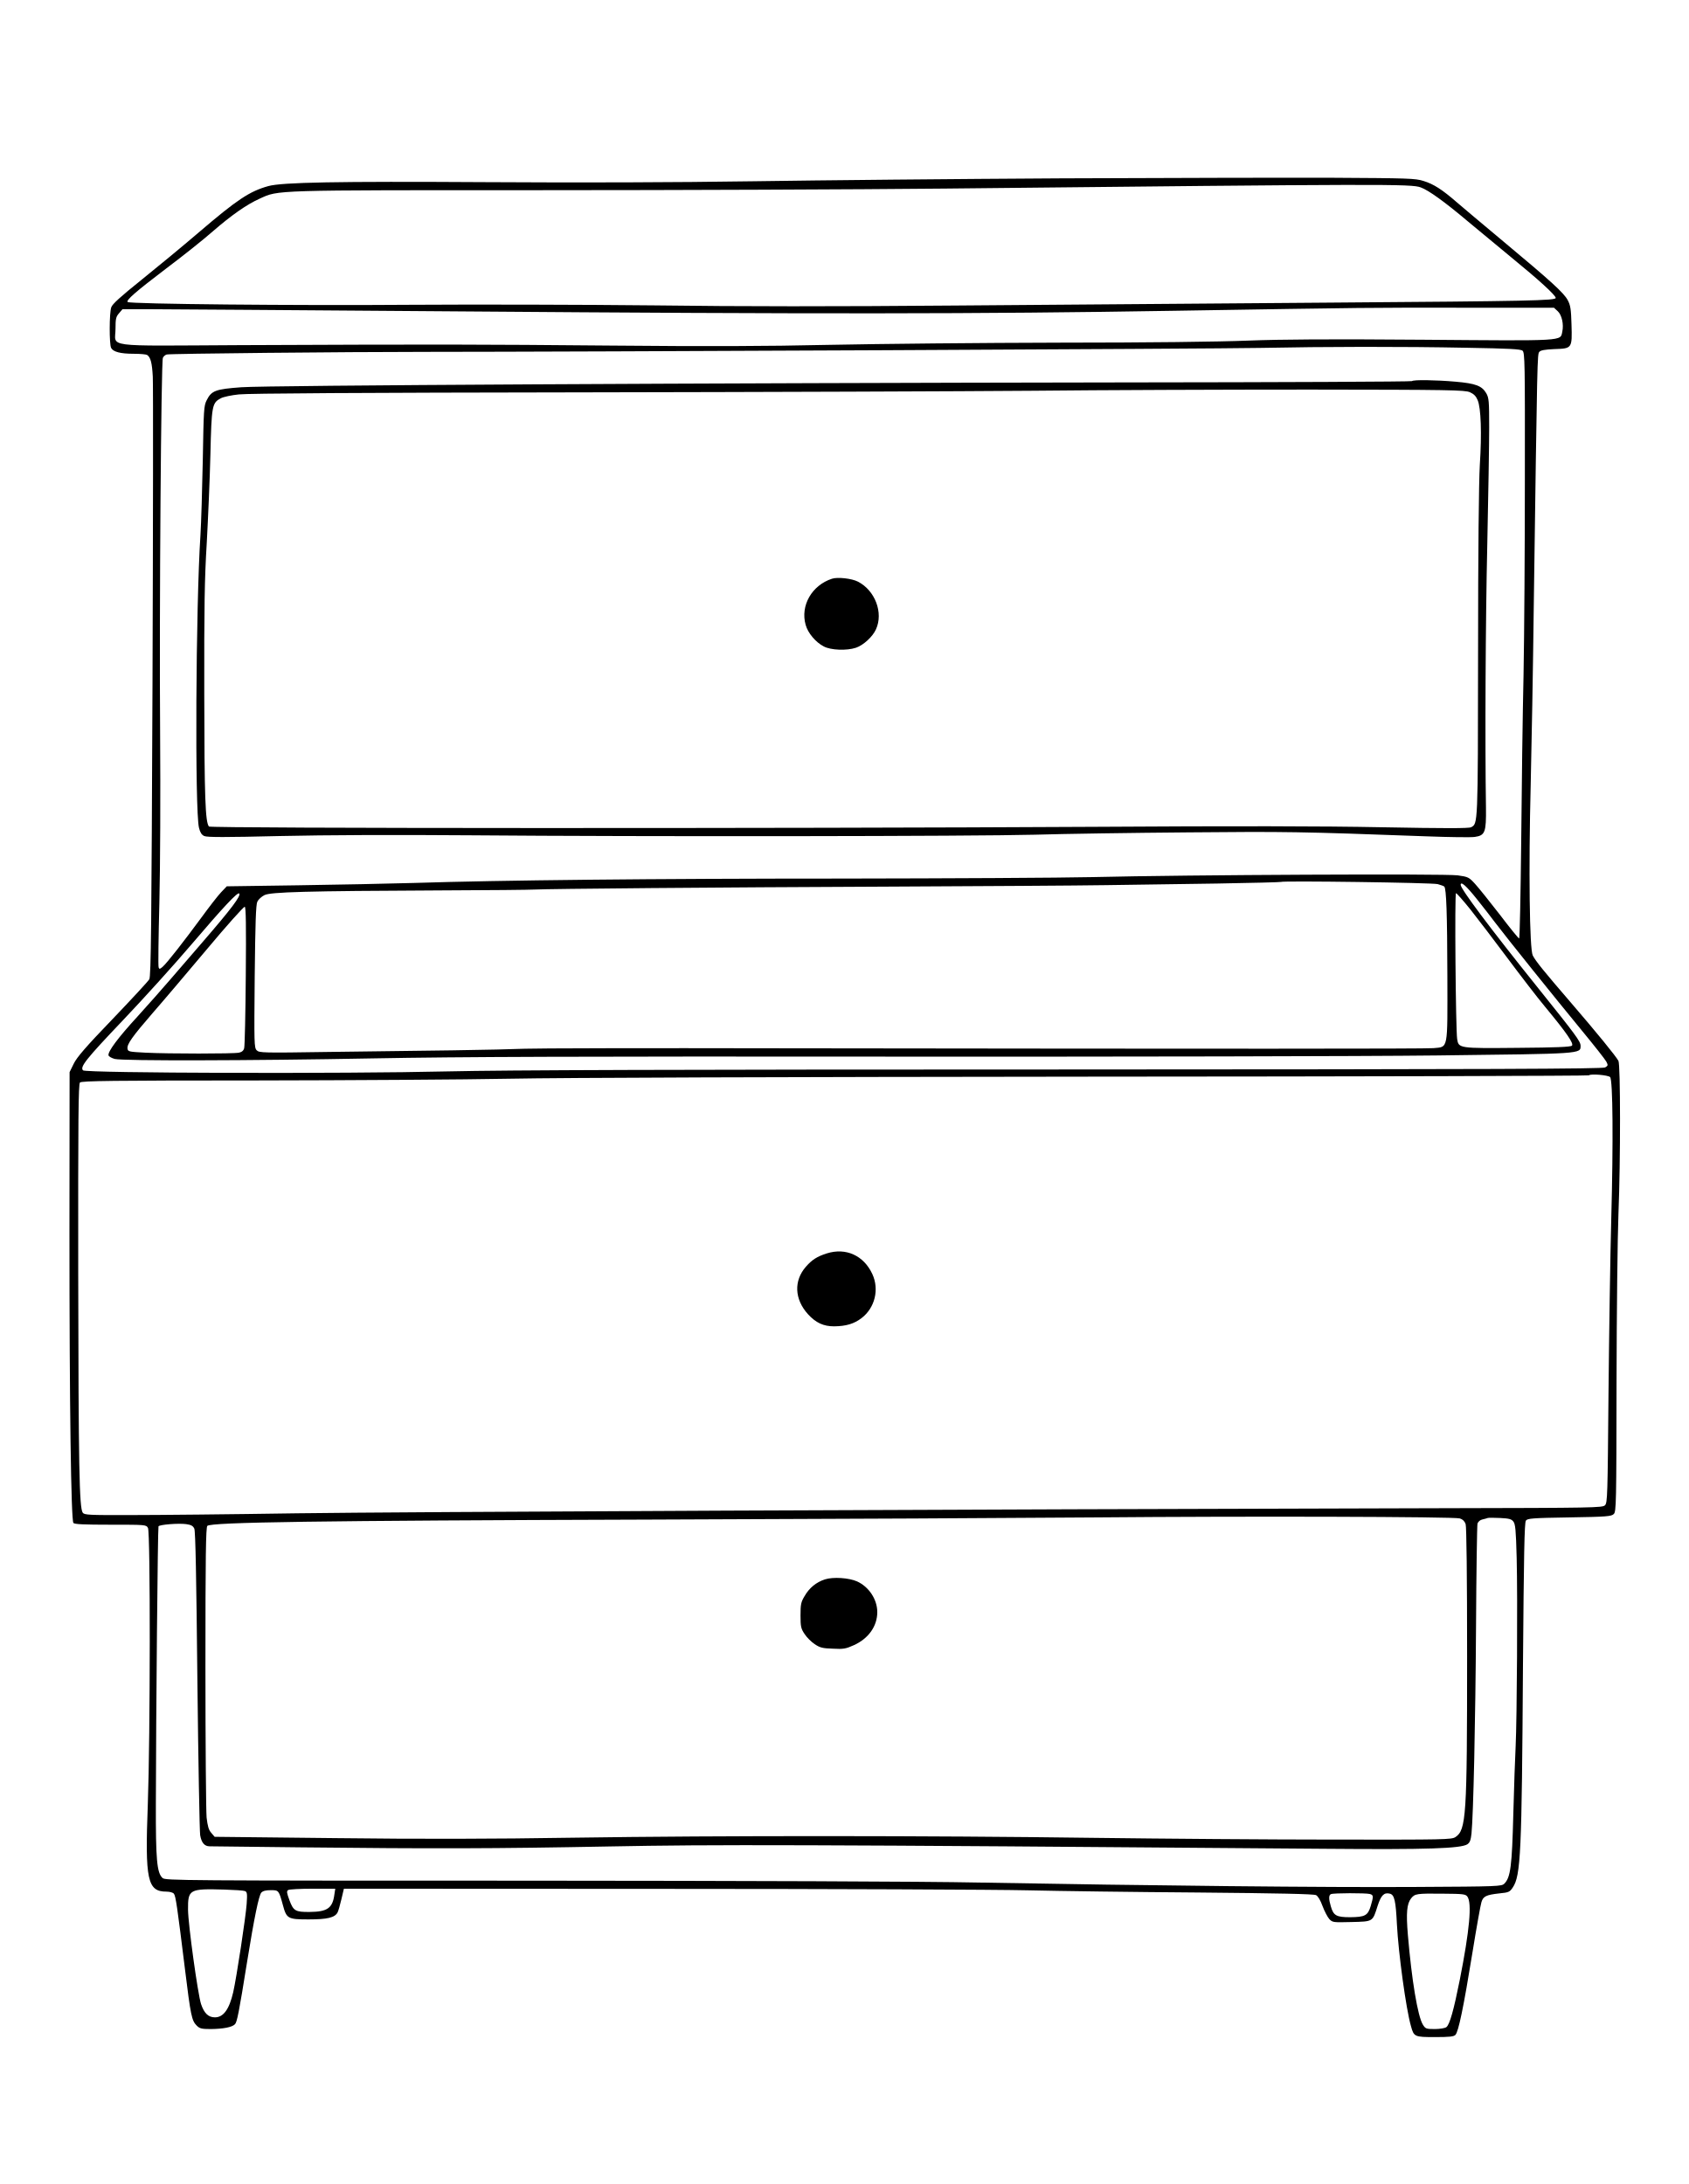
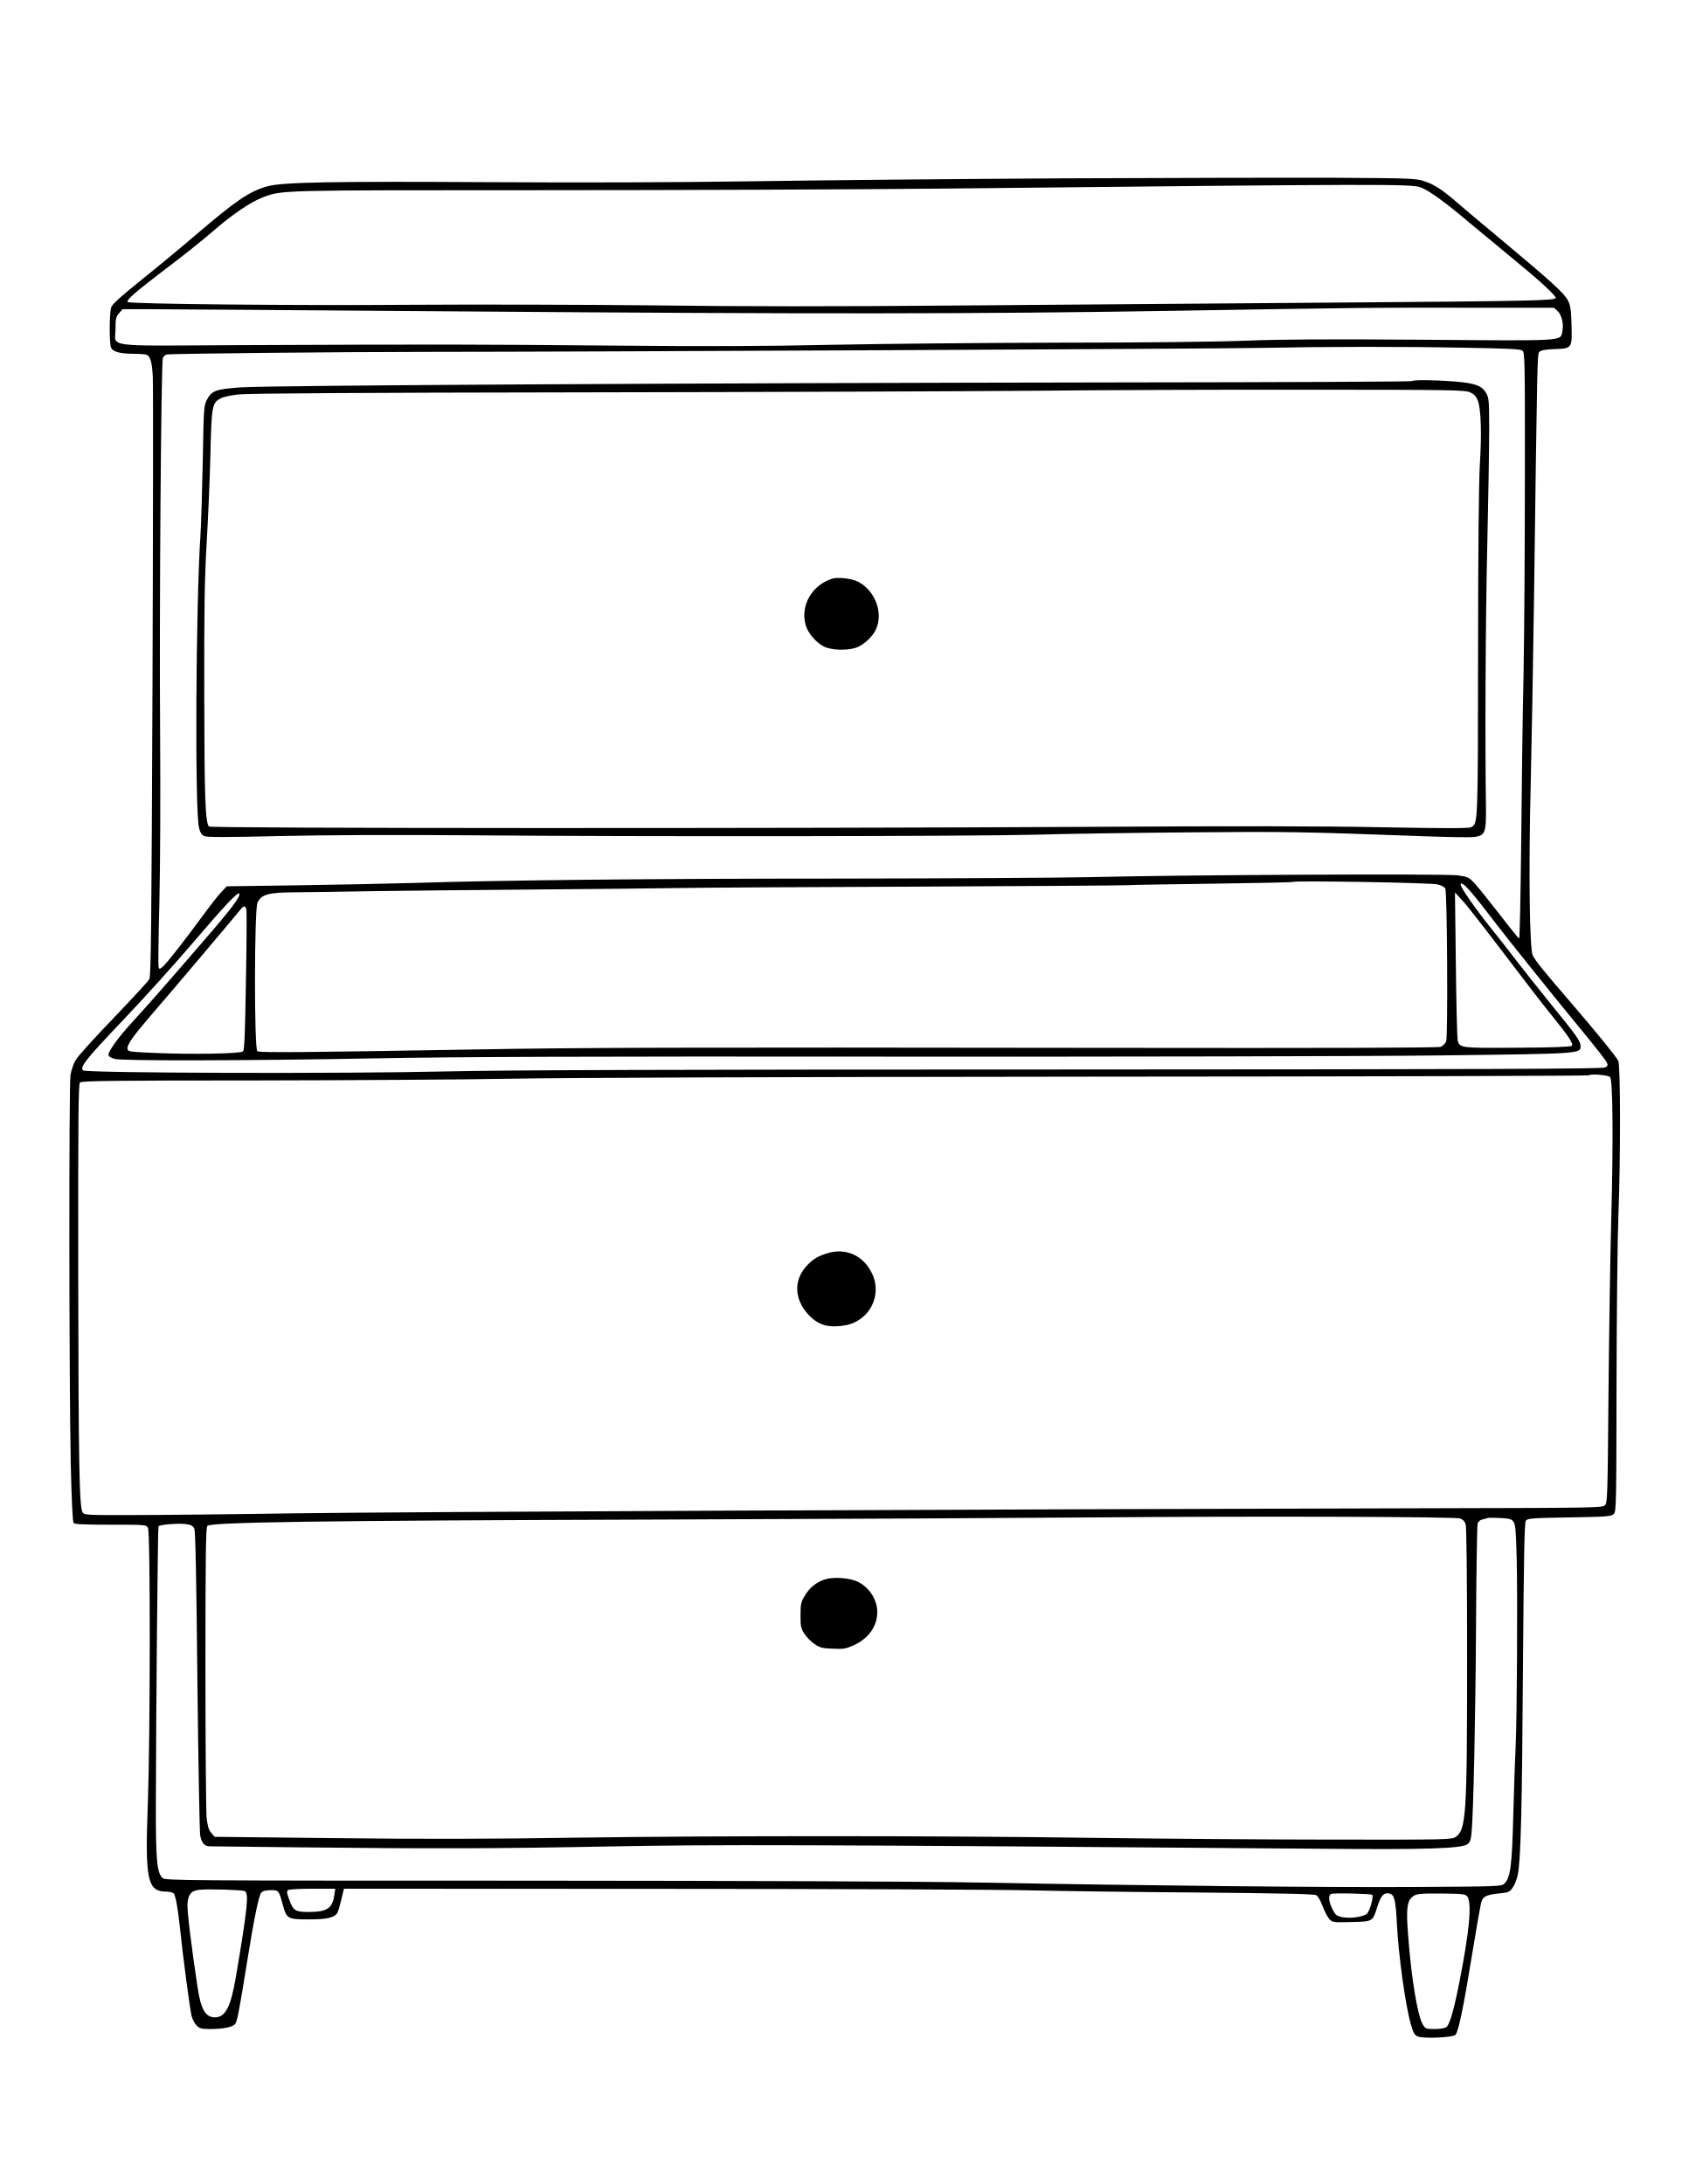
<svg xmlns="http://www.w3.org/2000/svg" version="1.0" width="1155pt" height="1494pt" viewBox="0 0 1155 1494" preserveAspectRatio="xMidYMid meet">
  <g transform="translate(0,1494) scale(0.1,-0.1)" fill="#000000" stroke="none">
-     <path d="M7260 13720 c-707 -4 -1656 -13 -2110 -20 -531 -8 -1183 -10 -1830 -6 -1021 6 -1391 -1 -1485 -27 -129 -36 -214 -93 -477 -318 -106 -91 -282 -236 -390 -323 -142 -114 -200 -166 -207 -188 -14 -39 -14 -253 -1 -278 14 -27 64 -40 154 -40 45 0 86 -4 92 -8 24 -16 34 -54 39 -149 3 -54 2 -998 -2 -2098 -7 -1657 -10 -2004 -22 -2024 -7 -13 -120 -135 -251 -272 -182 -189 -245 -262 -266 -306 l-28 -57 -1 -1105 c0 -1176 11 -1958 27 -1979 8 -9 71 -12 254 -12 242 0 243 0 256 -22 17 -30 16 -1421 -1 -1889 -20 -521 -3 -599 128 -599 21 0 44 -6 50 -14 13 -15 23 -88 76 -516 39 -317 46 -352 80 -386 21 -21 33 -24 97 -24 84 1 145 12 165 33 14 14 27 77 83 427 49 303 80 453 97 473 11 12 31 17 65 17 54 0 55 0 83 -103 25 -92 34 -97 175 -97 129 0 180 12 199 48 5 10 17 51 26 90 l17 72 2151 -1 c1184 0 2321 -5 2527 -10 206 -5 729 -12 1162 -15 549 -5 794 -10 809 -18 13 -7 30 -35 44 -74 13 -35 34 -75 46 -89 23 -24 26 -24 152 -21 149 4 144 0 179 111 24 73 44 93 84 83 31 -8 40 -48 48 -210 10 -195 62 -578 96 -696 20 -73 24 -75 164 -75 98 0 129 3 140 15 21 21 56 190 116 560 28 173 56 330 62 348 12 40 32 50 123 60 64 6 71 10 91 40 55 81 62 235 70 1510 6 771 10 986 20 1000 11 15 42 18 298 22 255 4 287 7 303 23 17 16 18 71 19 900 1 485 7 1004 13 1152 15 372 14 1020 0 1048 -17 32 -150 195 -324 397 -187 217 -242 285 -262 324 -22 43 -29 584 -14 1171 6 248 16 799 21 1225 24 1721 24 1716 38 1733 9 11 37 16 103 19 121 4 122 4 117 168 -3 105 -7 132 -26 167 -26 49 -111 127 -442 403 -135 112 -276 232 -315 265 -101 88 -160 126 -229 147 -56 18 -104 19 -626 22 -311 1 -1143 -1 -1850 -4z m2457 -62 c53 -19 164 -99 318 -229 66 -55 202 -168 303 -251 185 -151 302 -258 302 -276 0 -18 -171 -22 -1530 -32 -756 -6 -1915 -15 -2575 -20 -824 -7 -1469 -7 -2060 1 -473 5 -1224 7 -1670 4 -776 -6 -1919 5 -1932 19 -12 12 53 69 262 228 116 87 260 202 320 255 128 111 232 184 321 224 132 60 73 58 1921 58 928 0 2172 5 2763 11 3025 32 3193 32 3257 8z m937 -847 c28 -26 42 -90 31 -140 -14 -65 29 -63 -948 -55 -655 5 -964 3 -1202 -6 -198 -8 -687 -14 -1285 -14 -531 -1 -1239 -8 -1575 -15 -453 -10 -837 -11 -1495 -5 -914 8 -1158 9 -2543 3 -947 -5 -847 -18 -847 112 0 68 3 82 24 106 l24 28 164 0 c89 0 1045 -7 2123 -15 2443 -19 3574 -18 4900 4 1360 22 1326 22 2012 21 l591 0 26 -24z m-618 -250 c284 -5 364 -9 377 -20 16 -12 17 -86 16 -875 0 -473 -4 -1077 -9 -1341 -6 -264 -13 -778 -16 -1142 -4 -365 -10 -663 -14 -663 -4 0 -64 73 -132 163 -69 89 -145 184 -169 210 -42 46 -47 49 -119 59 -85 12 -1841 4 -2500 -12 -217 -5 -987 -9 -1710 -10 -1299 0 -2337 -11 -2930 -30 -168 -5 -524 -12 -792 -16 l-487 -7 -39 -41 c-22 -23 -83 -102 -137 -176 -114 -155 -232 -307 -263 -334 -19 -16 -22 -17 -27 -4 -4 9 -1 209 5 444 6 253 8 735 5 1174 -6 808 7 2524 19 2552 4 10 16 20 26 23 18 6 1220 18 1770 18 1020 0 5422 21 5705 27 453 9 969 10 1421 1z m-203 -3669 c21 -6 42 -13 45 -17 14 -14 20 -188 21 -611 1 -514 7 -484 -95 -494 -59 -5 -1418 -5 -4484 -1 -888 2 -1667 0 -1730 -3 -63 -3 -286 -8 -495 -11 -209 -3 -592 -8 -850 -11 -448 -7 -472 -6 -489 11 -18 18 -18 43 -14 504 4 370 8 492 18 513 7 15 29 35 49 45 43 21 278 28 1206 32 325 1 615 4 645 6 92 5 1219 15 2425 20 627 3 1291 7 1475 10 184 3 529 8 765 11 237 4 432 9 435 11 10 9 1037 -5 1073 -15z m269 -104 c41 -51 96 -122 123 -158 77 -102 417 -525 590 -735 86 -104 163 -202 171 -217 13 -25 12 -28 -8 -40 -19 -10 -744 -13 -3698 -14 -2673 0 -3822 -4 -4215 -13 -708 -17 -2478 -12 -2497 7 -23 23 19 76 275 345 137 144 348 377 467 517 220 258 315 359 326 348 14 -15 -53 -104 -251 -333 -67 -77 -166 -192 -220 -255 -54 -63 -155 -177 -224 -253 -133 -145 -204 -240 -199 -266 2 -8 21 -19 43 -25 60 -14 910 -12 1770 4 580 11 1423 14 3560 12 1550 -1 3208 2 3714 8 1000 12 981 10 981 67 0 29 -34 75 -295 400 -325 405 -525 672 -525 700 0 27 38 -6 112 -99z m-45 -70 c49 -62 162 -210 250 -328 88 -118 205 -271 261 -338 149 -180 197 -251 183 -265 -9 -9 -112 -13 -372 -15 -401 -4 -403 -3 -413 60 -10 65 -18 998 -8 998 5 0 50 -51 99 -112z m-8376 -454 c-2 -258 -7 -480 -11 -494 -4 -17 -16 -27 -36 -31 -37 -8 -481 -8 -639 0 -114 6 -120 7 -123 28 -4 30 31 80 172 243 65 74 230 269 368 433 137 164 255 296 262 294 8 -3 10 -126 7 -473z m9331 -692 c19 -19 22 -447 8 -966 -7 -253 -15 -795 -19 -1203 -6 -694 -7 -743 -24 -760 -17 -17 -76 -18 -1080 -20 -3387 -8 -7160 -25 -7867 -35 -448 -7 -958 -12 -1133 -12 -291 -1 -320 1 -331 16 -24 32 -29 321 -31 1631 -1 1070 1 1301 12 1312 10 11 225 14 1195 14 651 1 1437 6 1748 12 350 7 1857 12 3967 14 1872 1 3406 5 3410 9 12 12 131 2 145 -12z m-1028 -3019 c20 -6 33 -19 40 -39 6 -18 10 -353 10 -909 0 -1089 -6 -1183 -80 -1232 -27 -17 -69 -18 -829 -17 -440 0 -1184 6 -1653 12 -1105 15 -2541 16 -3547 1 -559 -9 -1050 -10 -1628 -3 l-829 9 -23 27 c-18 20 -25 46 -32 105 -4 43 -8 506 -8 1030 0 761 3 955 13 965 25 25 754 36 3007 43 1227 4 2610 11 3075 15 1025 9 2444 5 2484 -7z m366 -21 c14 -17 18 -56 23 -249 7 -272 2 -1105 -7 -1288 -4 -71 -11 -281 -16 -465 -9 -355 -19 -433 -61 -475 -19 -19 -35 -20 -607 -23 -596 -4 -1829 9 -2982 30 -390 8 -1589 12 -3101 13 -2368 0 -2468 1 -2487 18 -39 35 -47 125 -46 507 1 610 13 1891 18 1899 8 12 137 22 189 15 35 -5 47 -12 56 -31 8 -17 14 -338 21 -1036 6 -557 15 -1034 19 -1061 9 -52 30 -76 65 -76 12 0 289 -3 616 -7 914 -10 1333 -9 2115 6 719 14 1304 13 4905 -16 691 -6 921 2 966 31 17 12 23 28 28 73 13 129 27 766 31 1413 2 377 7 695 10 708 5 13 18 25 34 28 14 3 31 8 36 10 6 2 43 2 84 0 61 -3 78 -7 91 -24z m-8675 -2528 c15 -6 17 -17 12 -88 -6 -88 -69 -503 -92 -604 -27 -117 -67 -172 -125 -172 -45 0 -74 28 -95 91 -22 68 -88 542 -89 645 -1 140 8 145 250 138 66 -2 129 -6 139 -10z m612 -23 c-12 -94 -48 -119 -169 -120 -97 -1 -111 7 -138 79 -19 52 -21 63 -9 71 8 5 83 9 168 9 l154 0 -6 -39z m7081 3 c26 -7 27 -14 7 -82 -20 -66 -39 -76 -141 -77 -94 0 -114 11 -132 74 -15 50 -15 78 1 84 17 8 238 8 265 1z m668 -18 c32 -44 15 -230 -52 -569 -41 -206 -69 -307 -92 -324 -9 -7 -44 -13 -79 -13 -60 0 -64 2 -82 31 -35 58 -76 304 -102 612 -13 153 -7 214 22 251 26 32 37 34 217 32 140 -1 155 -3 168 -20z" />
-     <path d="M9657 12333 c-4 -4 -895 -8 -1980 -9 -2862 -4 -5842 -20 -6026 -33 -177 -13 -204 -23 -237 -88 -20 -39 -21 -62 -27 -410 -4 -202 -11 -433 -16 -513 -32 -483 -39 -1888 -10 -2003 8 -32 18 -48 36 -56 20 -9 144 -9 517 0 317 7 779 9 1301 5 1195 -10 3447 -7 3860 4 198 6 671 13 1050 16 669 6 762 5 1630 -27 159 -6 308 -8 332 -4 70 10 78 32 76 200 -7 446 -3 1279 9 1800 7 330 13 690 13 800 0 183 -2 203 -20 235 -30 51 -73 67 -210 79 -137 12 -288 14 -298 4z m396 -76 c27 -12 42 -27 53 -54 23 -53 29 -227 15 -443 -7 -117 -12 -591 -12 -1295 -1 -1179 -1 -1159 -48 -1184 -15 -8 -180 -8 -608 0 -410 8 -1005 9 -1968 3 -2122 -12 -6045 -11 -6056 2 -25 31 -31 197 -32 904 -1 601 2 790 17 1035 9 165 21 437 25 605 8 337 11 354 72 386 17 9 73 21 123 26 61 7 837 12 2341 14 1238 2 2628 7 3090 11 462 5 1315 8 1895 8 959 -1 1058 -3 1093 -18z" />
+     <path d="M7260 13720 c-707 -4 -1656 -13 -2110 -20 -530 -8 -1184 -10 -1830 -6 -1034 6 -1390 0 -1489 -28 -126 -35 -215 -96 -497 -337 -99 -85 -266 -223 -371 -307 -139 -112 -195 -162 -202 -184 -14 -39 -14 -253 -1 -278 14 -27 64 -40 154 -40 45 0 86 -4 92 -8 24 -16 34 -54 39 -149 3 -54 2 -998 -2 -2098 -7 -1664 -10 -2004 -22 -2024 -7 -13 -118 -133 -246 -267 -129 -134 -245 -262 -258 -286 -14 -24 -30 -70 -35 -103 -11 -72 -10 -2095 2 -2660 5 -228 13 -395 19 -403 7 -9 70 -12 253 -12 242 0 243 0 256 -22 17 -30 16 -1421 -1 -1889 -20 -521 -3 -599 128 -599 21 0 43 -6 49 -12 13 -17 28 -99 42 -228 20 -197 70 -574 81 -613 6 -22 21 -50 34 -63 21 -21 33 -24 97 -24 84 1 145 12 165 33 14 14 27 77 83 427 48 300 80 453 97 473 11 12 31 17 65 17 54 0 55 0 83 -103 25 -92 34 -97 175 -97 129 0 180 12 199 48 5 10 17 51 26 90 l17 72 2151 -1 c1184 0 2321 -5 2527 -10 206 -5 729 -12 1162 -15 549 -5 794 -10 809 -18 13 -7 30 -35 44 -74 13 -35 34 -75 46 -89 23 -24 26 -24 152 -21 149 4 144 0 179 111 24 73 44 93 84 83 31 -8 40 -48 48 -210 11 -214 59 -563 97 -689 16 -56 25 -70 47 -78 41 -16 238 -7 256 11 21 21 57 196 116 562 28 172 56 328 61 346 13 40 33 50 124 60 64 6 71 10 91 40 13 18 28 56 34 85 21 96 30 445 36 1430 6 766 10 981 20 995 11 15 42 18 298 22 255 4 287 7 303 23 17 16 18 71 19 900 1 485 7 1004 13 1152 15 376 14 1020 -1 1048 -17 33 -154 201 -323 397 -186 216 -242 285 -262 324 -22 43 -29 584 -14 1171 6 248 16 801 22 1230 23 1719 23 1711 37 1727 9 12 37 17 103 20 121 4 122 4 117 168 -3 105 -7 132 -26 167 -26 49 -112 127 -442 403 -135 112 -276 231 -315 265 -101 88 -160 126 -229 147 -56 18 -104 19 -626 22 -311 1 -1143 -1 -1850 -4z m2457 -62 c53 -19 164 -99 318 -229 66 -55 202 -168 303 -251 185 -151 302 -258 302 -276 0 -18 -171 -22 -1530 -32 -756 -6 -1915 -15 -2575 -20 -824 -7 -1469 -7 -2060 1 -473 5 -1224 7 -1670 4 -776 -6 -1919 5 -1932 19 -12 12 53 69 262 228 116 87 260 202 320 255 128 112 261 203 343 233 132 50 94 49 1899 49 928 0 2172 5 2763 11 3025 32 3193 32 3257 8z m937 -847 c28 -26 42 -90 31 -140 -14 -65 29 -63 -948 -55 -654 5 -965 3 -1202 -6 -198 -8 -689 -14 -1285 -14 -531 -1 -1242 -8 -1580 -15 -456 -10 -843 -11 -1495 -5 -908 8 -1151 9 -2538 3 -947 -5 -847 -18 -847 112 0 68 3 82 24 106 l24 28 164 0 c89 0 1045 -7 2123 -15 2443 -19 3574 -18 4900 4 1360 22 1326 22 2012 21 l591 0 26 -24z m-618 -250 c284 -5 364 -9 377 -20 16 -12 17 -86 16 -875 0 -473 -4 -1077 -9 -1341 -6 -264 -13 -778 -16 -1142 -4 -365 -10 -663 -14 -663 -4 0 -63 73 -132 163 -69 89 -145 184 -169 210 -42 46 -47 49 -119 59 -86 12 -1856 4 -2505 -12 -214 -5 -984 -9 -1710 -10 -1300 0 -2327 -11 -2925 -30 -168 -5 -524 -12 -792 -16 l-487 -7 -39 -41 c-22 -23 -83 -102 -137 -176 -114 -155 -232 -307 -263 -334 -19 -16 -22 -17 -27 -4 -4 9 -1 209 5 444 6 253 8 733 5 1169 -6 804 7 2529 19 2557 4 10 16 20 26 23 18 6 1220 18 1770 18 1020 0 5422 21 5705 27 453 9 969 10 1421 1z m-204 -3671 c26 -6 49 -19 53 -28 13 -30 18 -1014 6 -1045 -6 -15 -23 -32 -38 -38 -18 -7 -762 -9 -2322 -7 -2936 4 -3527 2 -4280 -11 -1164 -20 -1475 -23 -1491 -12 -22 15 -21 970 1 1016 27 57 73 70 254 71 88 1 331 4 540 8 209 3 693 8 1075 11 382 3 826 7 985 10 160 3 916 7 1680 10 765 3 1406 8 1425 10 19 2 278 6 575 10 297 4 542 9 545 12 11 10 946 -5 992 -17z m270 -102 c41 -51 96 -122 123 -158 77 -102 417 -525 590 -735 86 -104 163 -202 171 -217 13 -25 12 -28 -8 -40 -19 -10 -748 -13 -3698 -14 -2674 0 -3822 -4 -4215 -13 -708 -17 -2478 -12 -2497 7 -23 23 19 76 275 345 137 144 348 377 467 517 220 258 315 359 326 348 14 -15 -51 -103 -251 -333 -71 -83 -183 -211 -247 -285 -64 -74 -162 -184 -218 -245 -109 -118 -183 -219 -178 -244 2 -8 21 -19 43 -25 60 -14 914 -12 1770 4 582 11 1415 14 3560 12 1550 -1 3208 2 3714 8 997 12 981 11 981 66 0 31 -30 74 -210 294 -69 85 -171 214 -226 285 -55 72 -139 180 -188 240 -101 127 -196 264 -196 283 0 26 39 -8 112 -100z m188 -376 c132 -174 278 -364 326 -422 113 -139 147 -191 134 -204 -7 -7 -135 -12 -368 -13 -384 -3 -399 -2 -412 47 -4 14 -10 248 -13 520 l-6 495 49 -53 c28 -29 158 -196 290 -370z m-8605 306 c3 -13 2 -233 -3 -490 -6 -358 -10 -470 -20 -480 -16 -16 -336 -22 -602 -11 -175 8 -185 9 -188 28 -4 29 39 89 178 250 131 151 563 663 593 701 23 30 35 30 42 2z m9327 -1146 c19 -19 22 -453 8 -965 -7 -248 -15 -788 -19 -1199 -6 -699 -7 -748 -24 -765 -17 -17 -76 -18 -1080 -20 -3374 -8 -7151 -25 -7867 -35 -454 -7 -966 -12 -1138 -12 -286 -1 -315 1 -326 16 -24 32 -29 321 -31 1631 -1 1069 1 1301 12 1312 10 11 226 14 1195 14 651 1 1440 6 1753 12 352 7 1871 12 3967 14 1869 1 3401 5 3405 9 12 12 131 2 145 -12z m-1028 -3019 c20 -6 33 -19 40 -39 6 -18 10 -353 10 -909 0 -1089 -6 -1183 -80 -1232 -27 -17 -69 -18 -834 -17 -443 0 -1183 6 -1645 12 -1091 15 -2545 15 -3550 1 -559 -9 -1050 -10 -1628 -3 l-829 9 -23 27 c-18 20 -25 46 -32 105 -4 43 -8 506 -8 1030 0 761 3 955 13 965 25 25 754 36 3007 43 1227 4 2610 11 3075 15 1024 9 2444 5 2484 -7z m366 -21 c14 -17 18 -56 23 -249 7 -272 2 -1105 -7 -1288 -4 -71 -11 -281 -16 -465 -9 -355 -19 -433 -61 -475 -19 -19 -35 -20 -602 -23 -592 -4 -1857 9 -2987 30 -381 8 -1590 12 -3096 13 -2373 0 -2473 1 -2492 18 -39 35 -47 125 -46 507 1 610 13 1891 18 1899 8 12 137 22 189 15 35 -5 47 -12 56 -31 8 -17 14 -338 21 -1036 6 -557 15 -1034 19 -1061 9 -52 30 -76 65 -76 12 0 289 -3 616 -7 919 -10 1335 -9 2115 6 719 14 1304 13 4905 -16 691 -6 921 2 966 31 17 12 23 28 28 73 13 129 27 766 31 1413 2 377 7 695 11 708 4 13 17 25 33 28 14 3 31 8 36 10 6 2 43 2 84 0 61 -3 78 -7 91 -24z m-8677 -2528 c31 -12 20 -116 -59 -583 -35 -209 -72 -281 -144 -281 -64 0 -96 55 -118 200 -45 298 -73 533 -70 577 6 68 27 91 87 96 60 6 283 -1 304 -9z m614 -23 c-12 -94 -48 -119 -169 -120 -97 -1 -111 7 -138 79 -19 52 -21 63 -9 71 8 5 83 9 168 9 l154 0 -6 -39z m7098 -3 c11 -11 -16 -109 -35 -128 -23 -23 -117 -36 -173 -24 -36 8 -45 15 -64 54 -25 49 -30 95 -10 104 17 8 274 2 282 -6z m651 -12 c32 -45 13 -244 -57 -596 -37 -186 -65 -281 -87 -297 -9 -7 -44 -13 -79 -13 -60 0 -64 2 -82 31 -36 60 -79 317 -101 619 -13 166 -7 222 27 252 27 24 47 26 211 25 139 -2 155 -4 168 -21z" />
+     <path d="M9657 12333 c-4 -4 -895 -8 -1980 -9 -2886 -4 -5853 -20 -6032 -34 -171 -12 -198 -23 -231 -87 -20 -39 -21 -62 -27 -410 -4 -202 -11 -433 -16 -513 -32 -483 -39 -1888 -10 -2003 8 -32 18 -48 36 -56 20 -9 144 -9 517 0 317 7 779 9 1301 5 1195 -10 3447 -7 3860 4 198 6 671 13 1050 16 669 6 762 5 1630 -27 159 -6 308 -8 332 -4 70 10 78 32 76 200 -7 453 -3 1297 9 1795 7 316 13 672 13 790 0 198 -2 218 -20 250 -30 52 -74 68 -211 80 -138 11 -288 13 -297 3z m396 -76 c27 -12 42 -27 53 -54 23 -53 29 -227 15 -443 -7 -117 -12 -591 -12 -1295 -1 -1179 -1 -1159 -48 -1184 -15 -8 -180 -8 -608 0 -410 8 -1005 9 -1968 3 -2122 -12 -6045 -11 -6056 2 -25 30 -31 197 -32 899 -1 596 2 786 16 1034 10 167 22 442 26 610 8 338 11 355 72 387 17 9 73 21 123 26 61 7 837 12 2341 14 1238 2 2628 7 3090 11 462 5 1315 8 1895 7 958 0 1058 -2 1093 -17z" />
    <path d="M5690 10981 c-138 -45 -217 -184 -180 -315 15 -56 69 -120 124 -148 48 -26 157 -30 220 -9 51 17 115 76 137 126 52 113 -6 266 -123 326 -42 22 -140 33 -178 20z" />
    <path d="M5655 6366 c-66 -21 -101 -43 -143 -91 -84 -96 -79 -222 14 -325 54 -59 106 -83 179 -83 81 1 136 17 187 56 92 70 123 197 74 302 -59 127 -181 182 -311 141z" />
    <path d="M5642 4136 c-59 -19 -107 -58 -139 -114 -25 -41 -28 -57 -28 -133 0 -76 3 -90 28 -127 15 -23 46 -54 69 -69 35 -24 54 -29 124 -31 72 -4 89 -1 144 24 100 45 160 130 160 226 0 87 -57 173 -138 210 -56 25 -164 32 -220 14z" />
  </g>
</svg>
